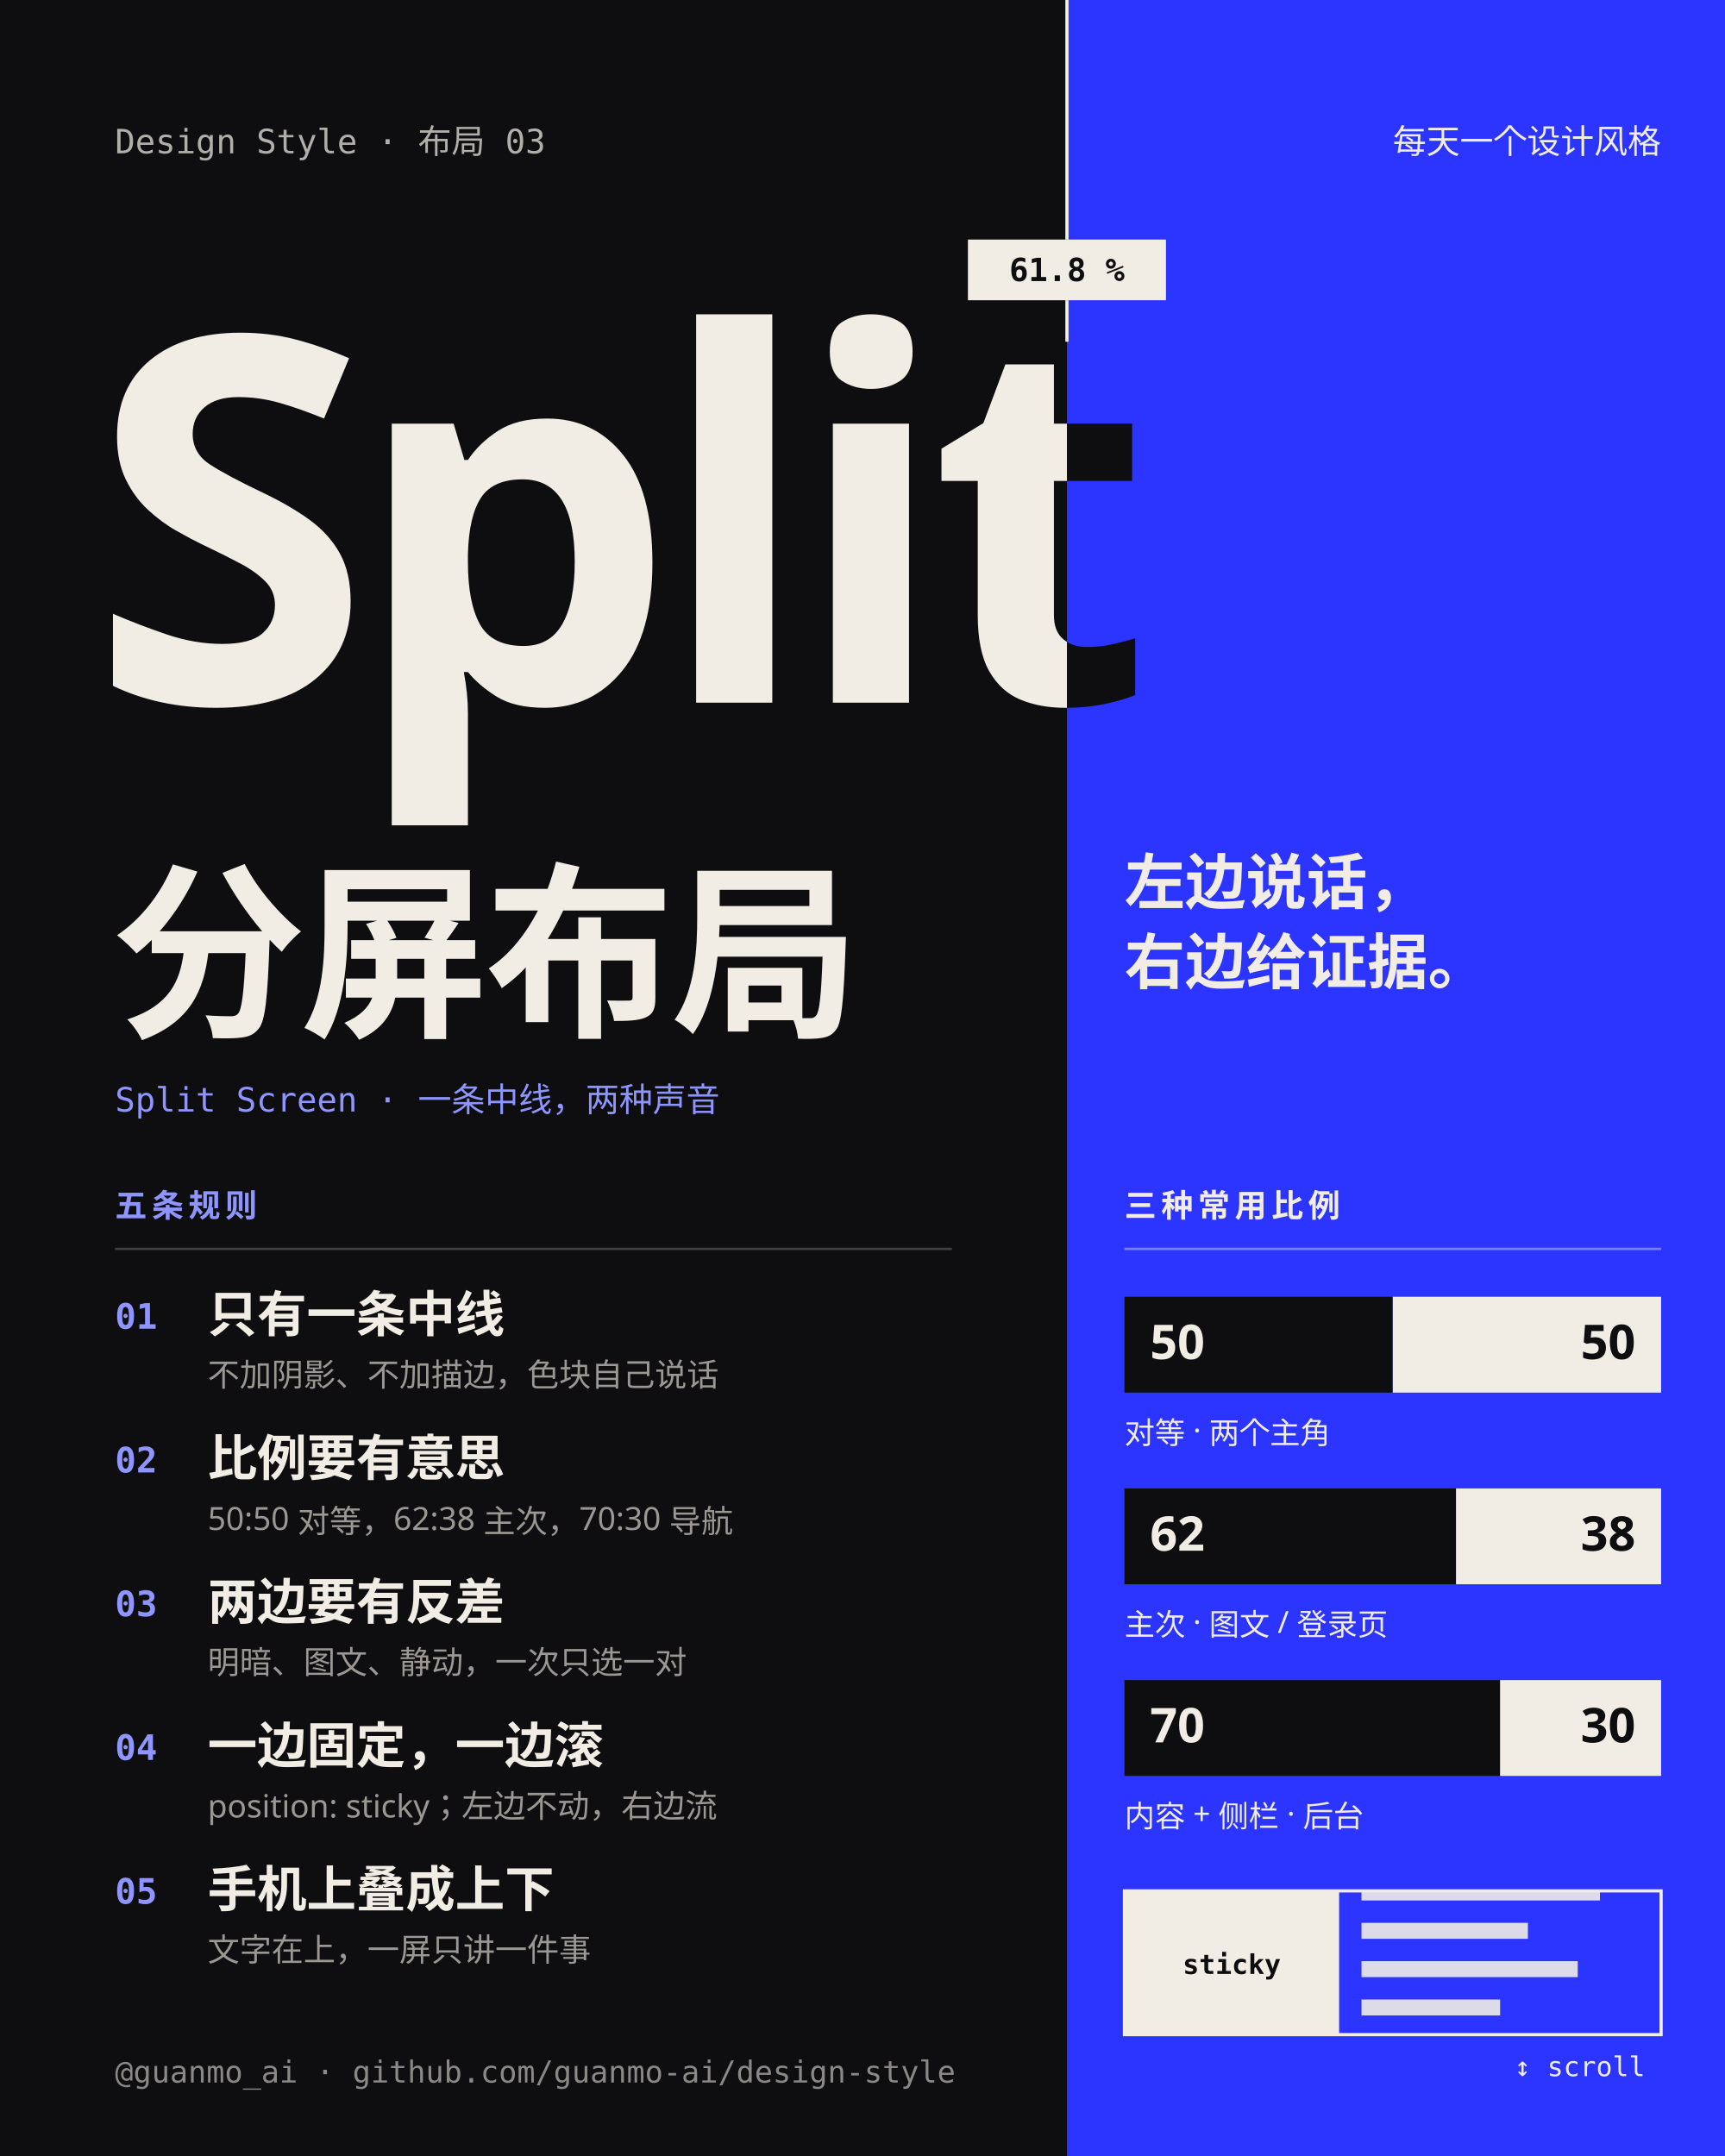
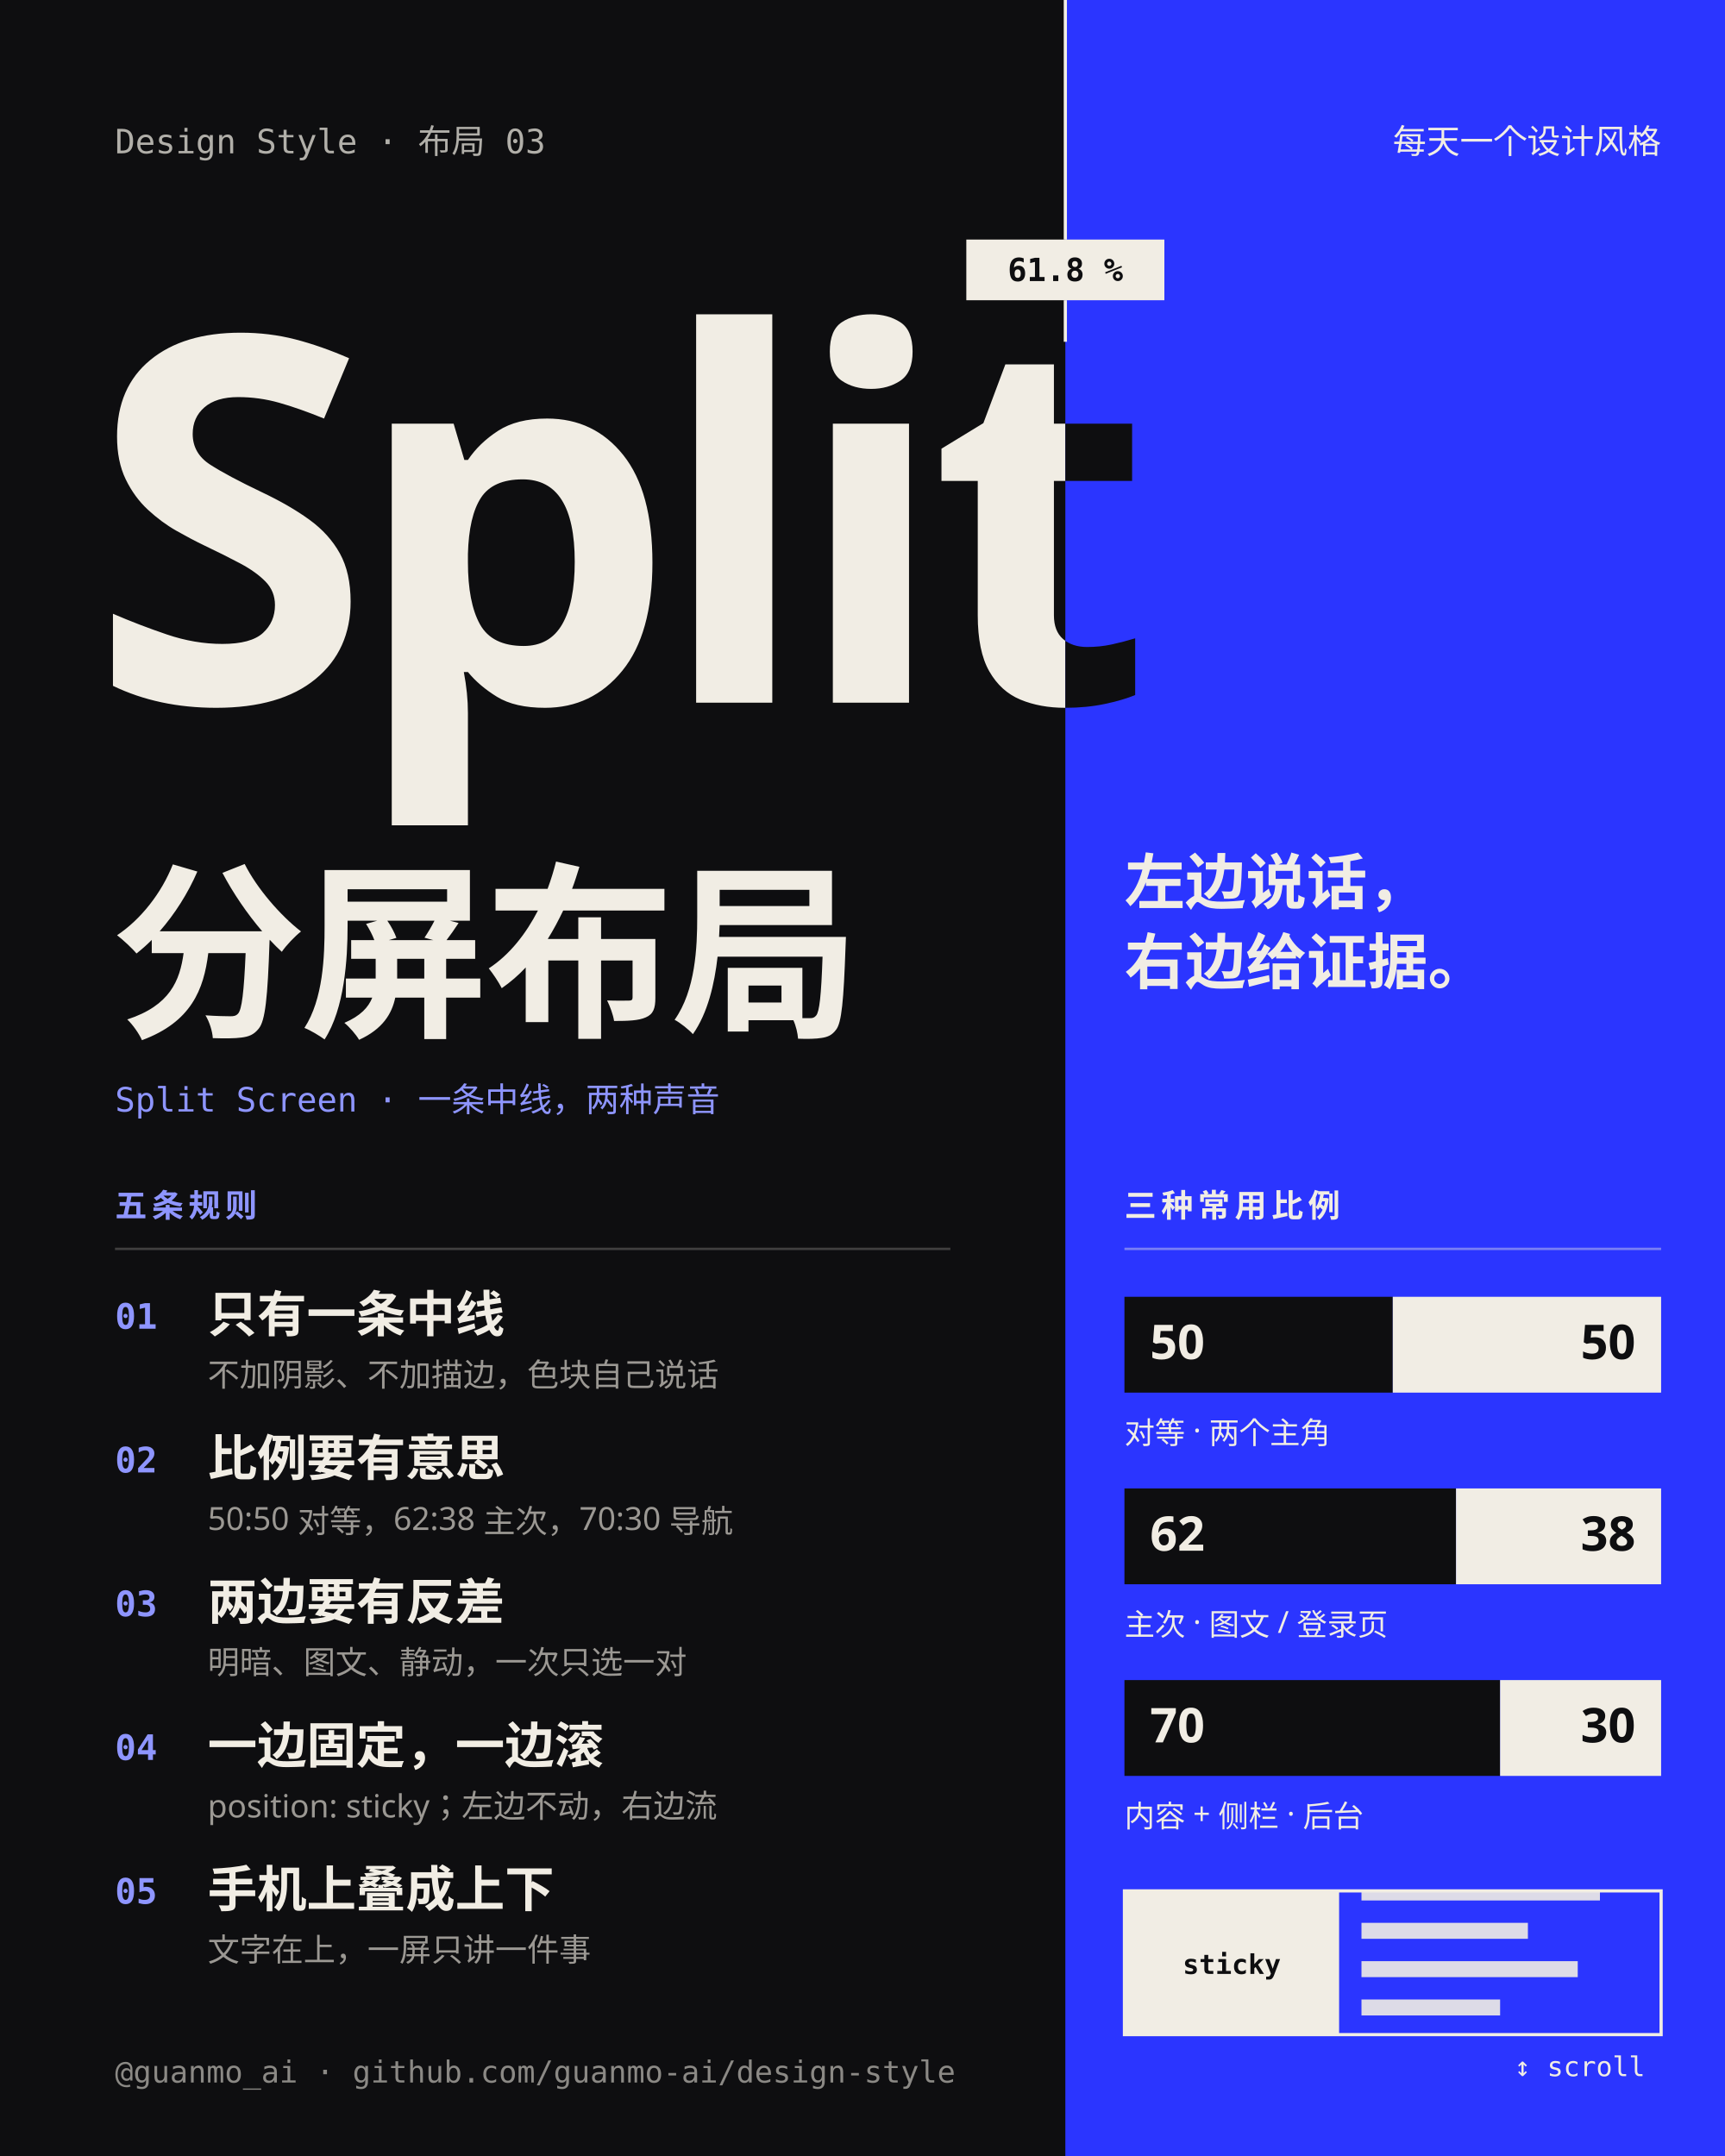
<svg xmlns="http://www.w3.org/2000/svg" width="1080" height="1350" viewBox="0 0 1080 1350">
  <defs>
    <style>
      .a { font-family: 'Archivo', 'Noto Sans SC', sans-serif; }
      .m { font-family: 'Space Mono', 'Noto Sans SC', monospace; }
      .c { font-family: 'Noto Sans SC', 'PingFang SC', 'Microsoft YaHei', sans-serif; }
    </style>
    <clipPath id="k1">
-       <rect x="0" y="0" width="668" height="1350" rx="0" />
+       <rect x="0" y="0" width="667" height="1350" rx="0" />
    </clipPath>
    <clipPath id="k2">
-       <rect x="668" y="0" width="412" height="1350" rx="0" />
+       <rect x="667" y="0" width="413" height="1350" rx="0" />
    </clipPath>
    <clipPath id="k3">
      <rect x="838.4" y="1184" width="201.6" height="90" rx="0" />
    </clipPath>
  </defs>
  <rect width="1080" height="1350" fill="#0E0E10" />
-   <rect x="668" y="0" width="412" height="1350" rx="0" fill="#2B35FF" />
+   <rect x="667" y="0" width="413" height="1350" rx="0" fill="#2B35FF" />
  <text x="72" y="96" class="m" font-size="21" font-weight="400" fill="#B1AFA9">Design Style · 布局 03</text>
  <text x="1040" y="96" class="c" font-size="21" font-weight="500" fill="#F1EDE4" text-anchor="end">每天一个设计风格</text>
  <g clip-path="url(#k1)">
    <text x="56" y="440" class="a" font-size="320" font-weight="900" fill="#F1EDE4" letter-spacing="-12">Split</text>
  </g>
  <g clip-path="url(#k2)">
    <text x="56" y="440" class="a" font-size="320" font-weight="900" fill="#0E0E10" letter-spacing="-12">Split</text>
  </g>
-   <line x1="668" y1="0" x2="668" y2="150" stroke="#F1EDE4" stroke-width="2" />
-   <rect x="606" y="150" width="124" height="38" rx="0" fill="#F1EDE4" />
-   <text x="668" y="176" class="m" font-size="20" font-weight="700" fill="#0E0E10" text-anchor="middle">61.8 %</text>
-   <line x1="668" y1="188" x2="668" y2="214" stroke="#F1EDE4" stroke-width="2" />
+   <line x1="667" y1="0" x2="667" y2="150" stroke="#F1EDE4" stroke-width="2" />
+   <rect x="605" y="150" width="124" height="38" rx="0" fill="#F1EDE4" />
+   <text x="667" y="176" class="m" font-size="20" font-weight="700" fill="#0E0E10" text-anchor="middle">61.8 %</text>
+   <line x1="667" y1="188" x2="667" y2="214" stroke="#F1EDE4" stroke-width="2" />
  <text x="72" y="640" class="c" font-size="118" font-weight="900" fill="#F1EDE4" letter-spacing="-2">分屏布局</text>
  <text x="72" y="696" class="m" font-size="21" font-weight="400" fill="#8E95FF">Split Screen · 一条中线，两种声音</text>
  <text x="704" y="566" class="c" font-size="38" font-weight="700" fill="#F1EDE4">左边说话，</text>
  <text x="704" y="616" class="c" font-size="38" font-weight="700" fill="#F1EDE4">右边给证据。</text>
  <text x="72" y="762" class="m" font-size="20" font-weight="700" fill="#8E95FF" letter-spacing="3">五条规则</text>
-   <line x1="72" y1="782" x2="596" y2="782" stroke="#403F3F" stroke-width="1.5" />
+   <line x1="72" y1="782" x2="595" y2="782" stroke="#403F3F" stroke-width="1.5" />
  <text x="72" y="832" class="m" font-size="22" font-weight="700" fill="#8E95FF">01</text>
  <text x="130" y="834" class="c" font-size="31" font-weight="700" fill="#F1EDE4">只有一条中线</text>
  <text x="130" y="868" class="c" font-size="20" font-weight="400" fill="#9B9893">不加阴影、不加描边，色块自己说话</text>
  <text x="72" y="922" class="m" font-size="22" font-weight="700" fill="#8E95FF">02</text>
  <text x="130" y="924" class="c" font-size="31" font-weight="700" fill="#F1EDE4">比例要有意思</text>
  <text x="130" y="958" class="c" font-size="20" font-weight="400" fill="#9B9893">50:50 对等，62:38 主次，70:30 导航</text>
  <text x="72" y="1012" class="m" font-size="22" font-weight="700" fill="#8E95FF">03</text>
  <text x="130" y="1014" class="c" font-size="31" font-weight="700" fill="#F1EDE4">两边要有反差</text>
  <text x="130" y="1048" class="c" font-size="20" font-weight="400" fill="#9B9893">明暗、图文、静动，一次只选一对</text>
  <text x="72" y="1102" class="m" font-size="22" font-weight="700" fill="#8E95FF">04</text>
  <text x="130" y="1104" class="c" font-size="31" font-weight="700" fill="#F1EDE4">一边固定，一边滚</text>
  <text x="130" y="1138" class="c" font-size="20" font-weight="400" fill="#9B9893">position: sticky；左边不动，右边流</text>
  <text x="72" y="1192" class="m" font-size="22" font-weight="700" fill="#8E95FF">05</text>
  <text x="130" y="1194" class="c" font-size="31" font-weight="700" fill="#F1EDE4">手机上叠成上下</text>
  <text x="130" y="1228" class="c" font-size="20" font-weight="400" fill="#9B9893">文字在上，一屏只讲一件事</text>
  <text x="704" y="762" class="m" font-size="20" font-weight="700" fill="#F1EDE4" letter-spacing="3">三种常用比例</text>
  <line x1="704" y1="782" x2="1040" y2="782" stroke="#7A7FF4" stroke-width="1.5" />
  <rect x="704" y="812" width="168" height="60" rx="0" fill="#0E0E10" />
  <rect x="872" y="812" width="168" height="60" rx="0" fill="#F1EDE4" />
  <text x="720" y="851" class="a" font-size="30" font-weight="800" fill="#F1EDE4">50</text>
  <text x="1024" y="851" class="a" font-size="30" font-weight="800" fill="#0E0E10" text-anchor="end">50</text>
  <text x="704" y="904" class="c" font-size="19" font-weight="500" fill="#F1EDE4">对等 · 两个主角</text>
  <rect x="704" y="932" width="207.6" height="60" rx="0" fill="#0E0E10" />
  <rect x="911.6" y="932" width="128.4" height="60" rx="0" fill="#F1EDE4" />
  <text x="720" y="971" class="a" font-size="30" font-weight="800" fill="#F1EDE4">62</text>
  <text x="1024" y="971" class="a" font-size="30" font-weight="800" fill="#0E0E10" text-anchor="end">38</text>
  <text x="704" y="1024" class="c" font-size="19" font-weight="500" fill="#F1EDE4">主次 · 图文 / 登录页</text>
  <rect x="704" y="1052" width="235.2" height="60" rx="0" fill="#0E0E10" />
  <rect x="939.2" y="1052" width="100.8" height="60" rx="0" fill="#F1EDE4" />
  <text x="720" y="1091" class="a" font-size="30" font-weight="800" fill="#F1EDE4">70</text>
  <text x="1024" y="1091" class="a" font-size="30" font-weight="800" fill="#0E0E10" text-anchor="end">30</text>
  <text x="704" y="1144" class="c" font-size="19" font-weight="500" fill="#F1EDE4">内容 + 侧栏 · 后台</text>
  <rect x="704" y="1184" width="336" height="90" rx="0" fill="none" stroke="#F1EDE4" stroke-width="2" />
  <rect x="704" y="1184" width="134.4" height="90" rx="0" fill="#F1EDE4" />
  <text x="771.2" y="1236" class="m" font-size="17" font-weight="700" fill="#0E0E10" text-anchor="middle">sticky</text>
  <g clip-path="url(#k3)">
    <rect x="852.4" y="1180" width="149.3" height="10" rx="0" fill="#F1EDE4" opacity=".9" />
    <rect x="852.4" y="1204" width="104.2" height="10" rx="0" fill="#F1EDE4" opacity=".9" />
    <rect x="852.4" y="1228" width="135.4" height="10" rx="0" fill="#F1EDE4" opacity=".9" />
    <rect x="852.4" y="1252" width="86.8" height="10" rx="0" fill="#F1EDE4" opacity=".9" />
    <rect x="852.4" y="1276" width="121.5" height="10" rx="0" fill="#F1EDE4" opacity=".9" />
    <rect x="852.4" y="1300" width="142.4" height="10" rx="0" fill="#F1EDE4" opacity=".9" />
  </g>
  <text x="1030" y="1300" class="m" font-size="17" font-weight="400" fill="#F1EDE4" text-anchor="end">↕ scroll</text>
  <text x="72" y="1304" class="m" font-size="19" font-weight="400" fill="#8B8985">@guanmo_ai · github.com/guanmo-ai/design-style</text>
</svg>
